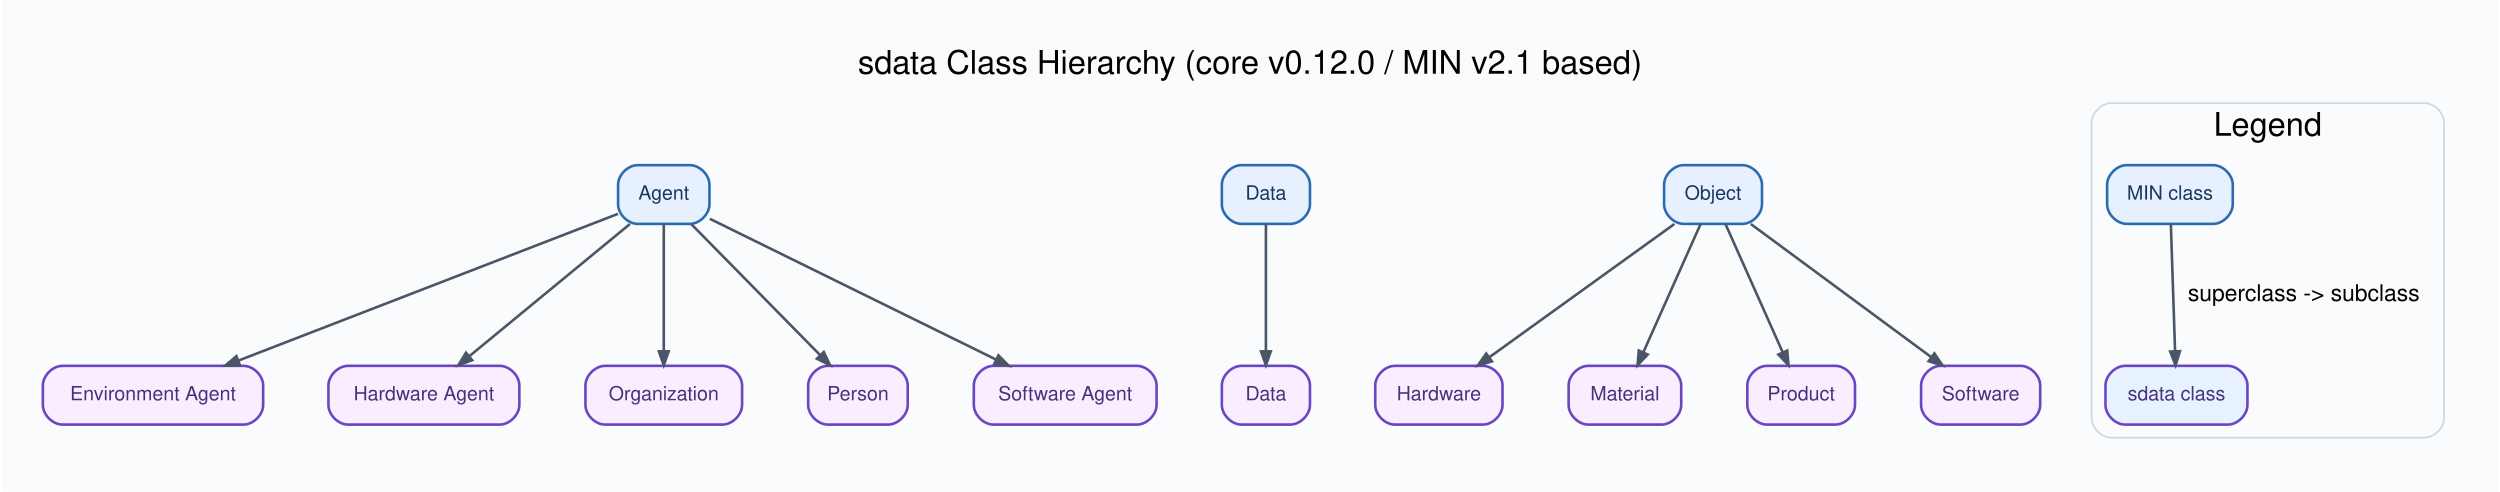
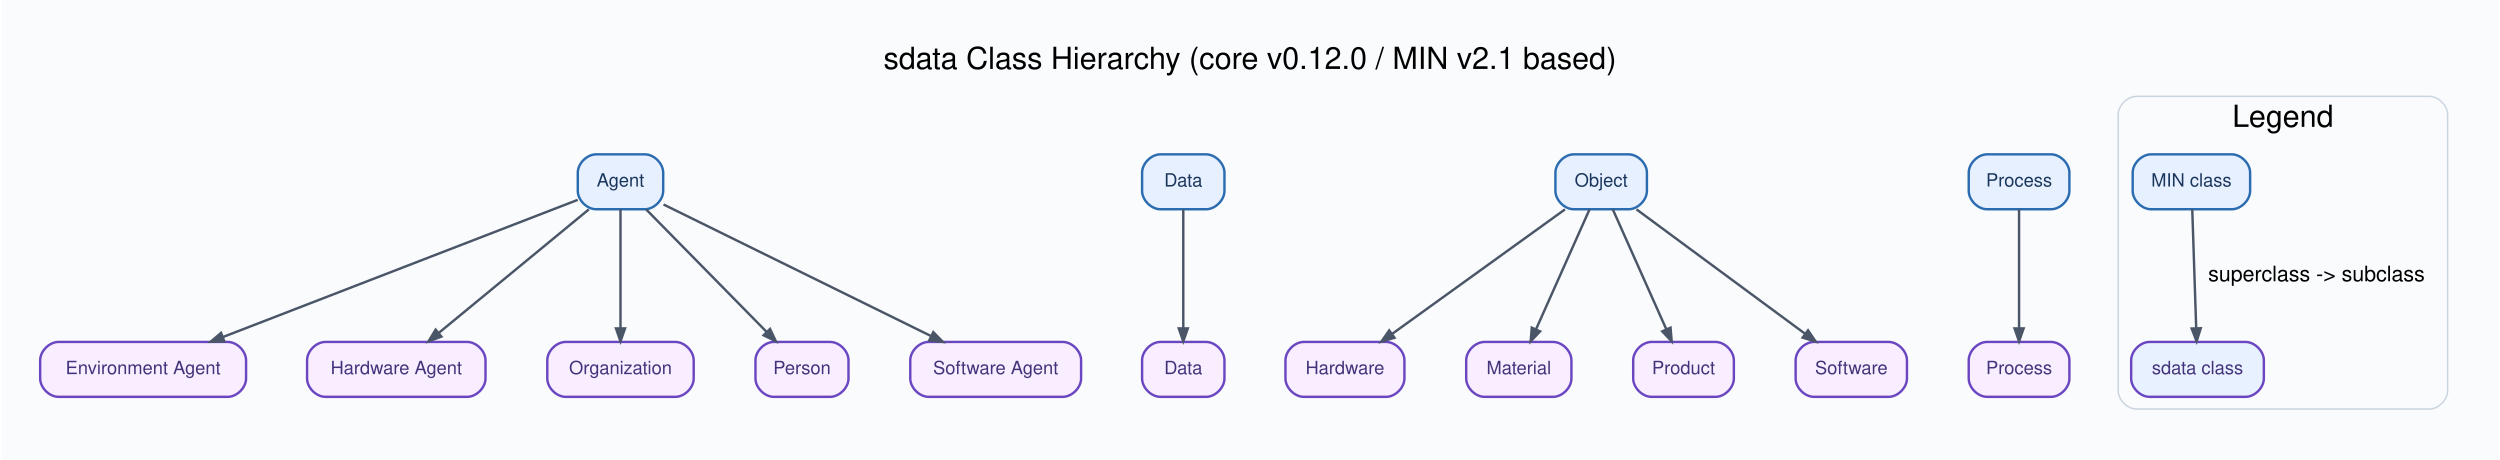
- <svg xmlns="http://www.w3.org/2000/svg" width="1530pt" height="301pt" viewBox="0.00 0.00 1529.90 301.40">
+ <svg xmlns="http://www.w3.org/2000/svg" width="1637pt" height="301pt" viewBox="0.00 0.00 1636.90 301.40">
  <g id="graph0" class="graph" transform="scale(1 1) rotate(0) translate(25.2 276.2)">
-     <polygon fill="#fafbfc" stroke="transparent" points="-25.2,25.2 -25.2,-276.2 1504.7,-276.2 1504.7,25.2 -25.2,25.2" />
-     <text text-anchor="middle" x="739.75" y="-231" font-family="Helvetica,sans-Serif" font-size="20.00">sdata Class Hierarchy (core v0.12.0 / MIN v2.1 based)</text>
+     <polygon fill="#fafbfc" stroke="transparent" points="-25.2,25.2 -25.2,-276.2 1611.7,-276.2 1611.7,25.2 -25.2,25.2" />
+     <text text-anchor="middle" x="793.25" y="-231" font-family="Helvetica,sans-Serif" font-size="20.00">sdata Class Hierarchy (core v0.12.0 / MIN v2.1 based)</text>
    <g id="clust2" class="cluster">
-       <path fill="#fafbfc" stroke="#cbd5e0" d="M1267.5,-8C1267.5,-8 1459.5,-8 1459.5,-8 1465.5,-8 1471.5,-14 1471.5,-20 1471.5,-20 1471.5,-201 1471.5,-201 1471.5,-207 1465.5,-213 1459.5,-213 1459.5,-213 1267.5,-213 1267.5,-213 1261.5,-213 1255.5,-207 1255.5,-201 1255.5,-201 1255.5,-20 1255.5,-20 1255.5,-14 1261.5,-8 1267.5,-8" />
-       <text text-anchor="middle" x="1363.5" y="-193" font-family="Helvetica,sans-Serif" font-size="20.00">Legend</text>
+       <path fill="#fafbfc" stroke="#cbd5e0" d="M1374.5,-8C1374.5,-8 1566.5,-8 1566.5,-8 1572.5,-8 1578.5,-14 1578.5,-20 1578.5,-20 1578.5,-201 1578.5,-201 1578.5,-207 1572.5,-213 1566.5,-213 1566.5,-213 1374.5,-213 1374.5,-213 1368.5,-213 1362.5,-207 1362.5,-201 1362.5,-201 1362.5,-20 1362.5,-20 1362.5,-14 1368.5,-8 1374.5,-8" />
+       <text text-anchor="middle" x="1470.5" y="-193" font-family="Helvetica,sans-Serif" font-size="20.00">Legend</text>
    </g>
    <g id="node1" class="node">
      <path fill="#e7f0ff" stroke="#2b6cb0" stroke-width="1.6" d="M396.5,-175C396.5,-175 364.5,-175 364.5,-175 358.5,-175 352.5,-169 352.5,-163 352.5,-163 352.5,-151 352.5,-151 352.5,-145 358.5,-139 364.5,-139 364.5,-139 396.5,-139 396.5,-139 402.5,-139 408.5,-145 408.5,-151 408.5,-151 408.5,-163 408.5,-163 408.5,-169 402.5,-175 396.5,-175" />
      <text text-anchor="middle" x="380.5" y="-153.9" font-family="Helvetica,sans-Serif" font-size="12.00" fill="#1a365d">Agent</text>
    </g>
-     <g id="node6" class="node">
+     <g id="node7" class="node">
      <path fill="#f8eeff" stroke="#6b46c1" stroke-width="1.6" d="M123,-52C123,-52 12,-52 12,-52 6,-52 0,-46 0,-40 0,-40 0,-28 0,-28 0,-22 6,-16 12,-16 12,-16 123,-16 123,-16 129,-16 135,-22 135,-28 135,-28 135,-40 135,-40 135,-46 129,-52 123,-52" />
      <text text-anchor="middle" x="67.5" y="-30.9" font-family="Helvetica,sans-Serif" font-size="12.00" fill="#44337a">Environment Agent</text>
    </g>
    <g id="edge2" class="edge">
      <path fill="none" stroke="#4a5568" stroke-width="1.6" d="M352.45,-145.16C300.14,-124.93 186.97,-81.19 120.06,-55.32" />
      <polygon fill="#4a5568" stroke="#4a5568" stroke-width="1.6" points="120.74,-52.39 111.74,-52.1 118.6,-57.94 120.74,-52.39" />
    </g>
-     <g id="node7" class="node">
+     <g id="node8" class="node">
      <path fill="#f8eeff" stroke="#6b46c1" stroke-width="1.6" d="M280,-52C280,-52 187,-52 187,-52 181,-52 175,-46 175,-40 175,-40 175,-28 175,-28 175,-22 181,-16 187,-16 187,-16 280,-16 280,-16 286,-16 292,-22 292,-28 292,-28 292,-40 292,-40 292,-46 286,-52 280,-52" />
      <text text-anchor="middle" x="233.5" y="-30.9" font-family="Helvetica,sans-Serif" font-size="12.00" fill="#44337a">Hardware Agent</text>
    </g>
    <g id="edge3" class="edge">
      <path fill="none" stroke="#4a5568" stroke-width="1.6" d="M359.75,-138.92C333.96,-117.69 289.86,-81.39 261.2,-57.8" />
      <polygon fill="#4a5568" stroke="#4a5568" stroke-width="1.6" points="263.07,-55.49 254.62,-52.38 259.29,-60.08 263.07,-55.49" />
    </g>
-     <g id="node8" class="node">
+     <g id="node9" class="node">
      <path fill="#f8eeff" stroke="#6b46c1" stroke-width="1.6" d="M416.5,-52C416.5,-52 344.5,-52 344.5,-52 338.5,-52 332.5,-46 332.5,-40 332.5,-40 332.5,-28 332.5,-28 332.5,-22 338.5,-16 344.5,-16 344.5,-16 416.5,-16 416.5,-16 422.5,-16 428.5,-22 428.5,-28 428.5,-28 428.5,-40 428.5,-40 428.5,-46 422.5,-52 416.5,-52" />
      <text text-anchor="middle" x="380.5" y="-30.9" font-family="Helvetica,sans-Serif" font-size="12.00" fill="#44337a">Organization</text>
    </g>
    <g id="edge4" class="edge">
      <path fill="none" stroke="#4a5568" stroke-width="1.6" d="M380.5,-138.92C380.5,-118.68 380.5,-84.73 380.5,-61.16" />
      <polygon fill="#4a5568" stroke="#4a5568" stroke-width="1.6" points="383.48,-60.88 380.5,-52.38 377.53,-60.88 383.48,-60.88" />
    </g>
-     <g id="node9" class="node">
+     <g id="node10" class="node">
      <path fill="#f8eeff" stroke="#6b46c1" stroke-width="1.6" d="M518,-52C518,-52 481,-52 481,-52 475,-52 469,-46 469,-40 469,-40 469,-28 469,-28 469,-22 475,-16 481,-16 481,-16 518,-16 518,-16 524,-16 530,-22 530,-28 530,-28 530,-40 530,-40 530,-46 524,-52 518,-52" />
      <text text-anchor="middle" x="499.5" y="-30.9" font-family="Helvetica,sans-Serif" font-size="12.00" fill="#44337a">Person</text>
    </g>
    <g id="edge5" class="edge">
      <path fill="none" stroke="#4a5568" stroke-width="1.6" d="M397.3,-138.92C417.91,-117.96 452.98,-82.3 476.19,-58.7" />
      <polygon fill="#4a5568" stroke="#4a5568" stroke-width="1.6" points="478.56,-60.53 482.4,-52.38 474.32,-56.36 478.56,-60.53" />
    </g>
-     <g id="node10" class="node">
+     <g id="node11" class="node">
      <path fill="#f8eeff" stroke="#6b46c1" stroke-width="1.6" d="M670.5,-52C670.5,-52 582.5,-52 582.5,-52 576.5,-52 570.5,-46 570.5,-40 570.5,-40 570.5,-28 570.5,-28 570.5,-22 576.5,-16 582.5,-16 582.5,-16 670.5,-16 670.5,-16 676.5,-16 682.5,-22 682.5,-28 682.5,-28 682.5,-40 682.5,-40 682.5,-46 676.5,-52 670.5,-52" />
      <text text-anchor="middle" x="626.5" y="-30.9" font-family="Helvetica,sans-Serif" font-size="12.00" fill="#44337a">Software Agent</text>
    </g>
    <g id="edge6" class="edge">
      <path fill="none" stroke="#4a5568" stroke-width="1.6" d="M408.72,-142.12C451.73,-120.97 533.96,-80.52 584.15,-55.83" />
      <polygon fill="#4a5568" stroke="#4a5568" stroke-width="1.6" points="585.6,-58.43 591.92,-52.01 582.98,-53.09 585.6,-58.43" />
    </g>
    <g id="node2" class="node">
      <path fill="#e7f0ff" stroke="#2b6cb0" stroke-width="1.6" d="M764.5,-175C764.5,-175 734.5,-175 734.5,-175 728.5,-175 722.5,-169 722.5,-163 722.5,-163 722.5,-151 722.5,-151 722.5,-145 728.5,-139 734.5,-139 734.5,-139 764.5,-139 764.5,-139 770.5,-139 776.5,-145 776.5,-151 776.5,-151 776.5,-163 776.5,-163 776.5,-169 770.5,-175 764.5,-175" />
      <text text-anchor="middle" x="749.5" y="-153.9" font-family="Helvetica,sans-Serif" font-size="12.00" fill="#1a365d">Data</text>
    </g>
-     <g id="node11" class="node">
+     <g id="node12" class="node">
      <path fill="#f8eeff" stroke="#6b46c1" stroke-width="1.6" d="M764.5,-52C764.5,-52 734.5,-52 734.5,-52 728.5,-52 722.5,-46 722.5,-40 722.5,-40 722.5,-28 722.5,-28 722.5,-22 728.5,-16 734.5,-16 734.5,-16 764.5,-16 764.5,-16 770.5,-16 776.5,-22 776.5,-28 776.5,-28 776.5,-40 776.5,-40 776.5,-46 770.5,-52 764.5,-52" />
      <text text-anchor="middle" x="749.5" y="-30.9" font-family="Helvetica,sans-Serif" font-size="12.00" fill="#44337a">Data</text>
    </g>
    <g id="edge7" class="edge">
      <path fill="none" stroke="#4a5568" stroke-width="1.6" d="M749.5,-138.92C749.5,-118.68 749.5,-84.73 749.5,-61.16" />
      <polygon fill="#4a5568" stroke="#4a5568" stroke-width="1.6" points="752.48,-60.88 749.5,-52.38 746.53,-60.88 752.48,-60.88" />
    </g>
    <g id="node3" class="node">
      <path fill="#e7f0ff" stroke="#2b6cb0" stroke-width="1.6" d="M1041.5,-175C1041.5,-175 1005.5,-175 1005.5,-175 999.5,-175 993.5,-169 993.5,-163 993.5,-163 993.5,-151 993.5,-151 993.5,-145 999.5,-139 1005.5,-139 1005.5,-139 1041.5,-139 1041.5,-139 1047.5,-139 1053.5,-145 1053.5,-151 1053.5,-151 1053.5,-163 1053.5,-163 1053.5,-169 1047.5,-175 1041.5,-175" />
      <text text-anchor="middle" x="1023.5" y="-153.9" font-family="Helvetica,sans-Serif" font-size="12.00" fill="#1a365d">Object</text>
    </g>
-     <g id="node12" class="node">
+     <g id="node13" class="node">
      <path fill="#f8eeff" stroke="#6b46c1" stroke-width="1.6" d="M882.5,-52C882.5,-52 828.5,-52 828.5,-52 822.5,-52 816.5,-46 816.5,-40 816.5,-40 816.5,-28 816.5,-28 816.5,-22 822.5,-16 828.5,-16 828.5,-16 882.5,-16 882.5,-16 888.5,-16 894.5,-22 894.5,-28 894.5,-28 894.5,-40 894.5,-40 894.5,-46 888.5,-52 882.5,-52" />
      <text text-anchor="middle" x="855.5" y="-30.9" font-family="Helvetica,sans-Serif" font-size="12.00" fill="#44337a">Hardware</text>
    </g>
    <g id="edge8" class="edge">
      <path fill="none" stroke="#4a5568" stroke-width="1.6" d="M999.79,-138.92C970.1,-117.54 919.19,-80.87 886.46,-57.3" />
      <polygon fill="#4a5568" stroke="#4a5568" stroke-width="1.6" points="888,-54.74 879.36,-52.19 884.52,-59.57 888,-54.74" />
    </g>
-     <g id="node13" class="node">
+     <g id="node14" class="node">
      <path fill="#f8eeff" stroke="#6b46c1" stroke-width="1.6" d="M992,-52C992,-52 947,-52 947,-52 941,-52 935,-46 935,-40 935,-40 935,-28 935,-28 935,-22 941,-16 947,-16 947,-16 992,-16 992,-16 998,-16 1004,-22 1004,-28 1004,-28 1004,-40 1004,-40 1004,-46 998,-52 992,-52" />
      <text text-anchor="middle" x="969.5" y="-30.9" font-family="Helvetica,sans-Serif" font-size="12.00" fill="#44337a">Material</text>
    </g>
    <g id="edge9" class="edge">
      <path fill="none" stroke="#4a5568" stroke-width="1.6" d="M1015.88,-138.92C1006.72,-118.41 991.29,-83.82 980.76,-60.23" />
      <polygon fill="#4a5568" stroke="#4a5568" stroke-width="1.6" points="983.44,-58.93 977.26,-52.38 978.01,-61.36 983.44,-58.93" />
    </g>
-     <g id="node14" class="node">
+     <g id="node15" class="node">
      <path fill="#f8eeff" stroke="#6b46c1" stroke-width="1.6" d="M1098.5,-52C1098.5,-52 1056.5,-52 1056.5,-52 1050.5,-52 1044.5,-46 1044.5,-40 1044.5,-40 1044.5,-28 1044.5,-28 1044.5,-22 1050.5,-16 1056.5,-16 1056.5,-16 1098.5,-16 1098.5,-16 1104.5,-16 1110.5,-22 1110.5,-28 1110.5,-28 1110.5,-40 1110.5,-40 1110.5,-46 1104.5,-52 1098.5,-52" />
      <text text-anchor="middle" x="1077.5" y="-30.9" font-family="Helvetica,sans-Serif" font-size="12.00" fill="#44337a">Product</text>
    </g>
    <g id="edge10" class="edge">
      <path fill="none" stroke="#4a5568" stroke-width="1.6" d="M1031.12,-138.92C1040.28,-118.41 1055.71,-83.82 1066.24,-60.23" />
      <polygon fill="#4a5568" stroke="#4a5568" stroke-width="1.6" points="1068.99,-61.36 1069.74,-52.38 1063.56,-58.93 1068.99,-61.36" />
    </g>
-     <g id="node15" class="node">
+     <g id="node16" class="node">
      <path fill="#f8eeff" stroke="#6b46c1" stroke-width="1.6" d="M1212,-52C1212,-52 1163,-52 1163,-52 1157,-52 1151,-46 1151,-40 1151,-40 1151,-28 1151,-28 1151,-22 1157,-16 1163,-16 1163,-16 1212,-16 1212,-16 1218,-16 1224,-22 1224,-28 1224,-28 1224,-40 1224,-40 1224,-46 1218,-52 1212,-52" />
      <text text-anchor="middle" x="1187.5" y="-30.9" font-family="Helvetica,sans-Serif" font-size="12.00" fill="#44337a">Software</text>
    </g>
    <g id="edge11" class="edge">
      <path fill="none" stroke="#4a5568" stroke-width="1.6" d="M1046.65,-138.92C1075.63,-117.54 1125.32,-80.87 1157.28,-57.3" />
      <polygon fill="#4a5568" stroke="#4a5568" stroke-width="1.6" points="1159.13,-59.63 1164.2,-52.19 1155.6,-54.84 1159.13,-59.63" />
    </g>
    <g id="node4" class="node">
-       <path fill="#e7f0ff" stroke="#2b6cb0" stroke-width="1.6" d="M1330,-175C1330,-175 1277,-175 1277,-175 1271,-175 1265,-169 1265,-163 1265,-163 1265,-151 1265,-151 1265,-145 1271,-139 1277,-139 1277,-139 1330,-139 1330,-139 1336,-139 1342,-145 1342,-151 1342,-151 1342,-163 1342,-163 1342,-169 1336,-175 1330,-175" />
-       <text text-anchor="middle" x="1303.5" y="-153.9" font-family="Helvetica,sans-Serif" font-size="12.00" fill="#1a365d">MIN class</text>
+       <path fill="#e7f0ff" stroke="#2b6cb0" stroke-width="1.6" d="M1318.5,-175C1318.5,-175 1276.5,-175 1276.5,-175 1270.5,-175 1264.5,-169 1264.5,-163 1264.5,-163 1264.5,-151 1264.5,-151 1264.5,-145 1270.5,-139 1276.5,-139 1276.5,-139 1318.5,-139 1318.5,-139 1324.5,-139 1330.5,-145 1330.5,-151 1330.5,-151 1330.5,-163 1330.5,-163 1330.5,-169 1324.5,-175 1318.5,-175" />
+       <text text-anchor="middle" x="1297.5" y="-153.9" font-family="Helvetica,sans-Serif" font-size="12.00" fill="#1a365d">Process</text>
+     </g>
+     <g id="node17" class="node">
+       <path fill="#f8eeff" stroke="#6b46c1" stroke-width="1.6" d="M1318.5,-52C1318.5,-52 1276.5,-52 1276.5,-52 1270.5,-52 1264.5,-46 1264.5,-40 1264.5,-40 1264.5,-28 1264.5,-28 1264.5,-22 1270.5,-16 1276.5,-16 1276.5,-16 1318.5,-16 1318.5,-16 1324.5,-16 1330.5,-22 1330.5,-28 1330.5,-28 1330.5,-40 1330.5,-40 1330.5,-46 1324.5,-52 1318.5,-52" />
+       <text text-anchor="middle" x="1297.5" y="-30.9" font-family="Helvetica,sans-Serif" font-size="12.00" fill="#44337a">Process</text>
+     </g>
+     <g id="edge12" class="edge">
+       <path fill="none" stroke="#4a5568" stroke-width="1.6" d="M1297.5,-138.92C1297.5,-118.68 1297.5,-84.73 1297.5,-61.16" />
+       <polygon fill="#4a5568" stroke="#4a5568" stroke-width="1.6" points="1300.48,-60.88 1297.5,-52.38 1294.53,-60.88 1300.48,-60.88" />
    </g>
    <g id="node5" class="node">
-       <path fill="#e8f1ff" stroke="#6b46c1" stroke-width="1.6" d="M1339,-52C1339,-52 1276,-52 1276,-52 1270,-52 1264,-46 1264,-40 1264,-40 1264,-28 1264,-28 1264,-22 1270,-16 1276,-16 1276,-16 1339,-16 1339,-16 1345,-16 1351,-22 1351,-28 1351,-28 1351,-40 1351,-40 1351,-46 1345,-52 1339,-52" />
-       <text text-anchor="middle" x="1307.5" y="-30.9" font-family="Helvetica,sans-Serif" font-size="12.00" fill="#44337a">sdata class</text>
+       <path fill="#e7f0ff" stroke="#2b6cb0" stroke-width="1.6" d="M1437,-175C1437,-175 1384,-175 1384,-175 1378,-175 1372,-169 1372,-163 1372,-163 1372,-151 1372,-151 1372,-145 1378,-139 1384,-139 1384,-139 1437,-139 1437,-139 1443,-139 1449,-145 1449,-151 1449,-151 1449,-163 1449,-163 1449,-169 1443,-175 1437,-175" />
+       <text text-anchor="middle" x="1410.5" y="-153.9" font-family="Helvetica,sans-Serif" font-size="12.00" fill="#1a365d">MIN class</text>
+     </g>
+     <g id="node6" class="node">
+       <path fill="#e8f1ff" stroke="#6b46c1" stroke-width="1.6" d="M1446,-52C1446,-52 1383,-52 1383,-52 1377,-52 1371,-46 1371,-40 1371,-40 1371,-28 1371,-28 1371,-22 1377,-16 1383,-16 1383,-16 1446,-16 1446,-16 1452,-16 1458,-22 1458,-28 1458,-28 1458,-40 1458,-40 1458,-46 1452,-52 1446,-52" />
+       <text text-anchor="middle" x="1414.5" y="-30.9" font-family="Helvetica,sans-Serif" font-size="12.00" fill="#44337a">sdata class</text>
    </g>
    <g id="edge1" class="edge">
-       <path fill="none" stroke="#4a5568" stroke-width="1.6" d="M1304.06,-138.92C1304.73,-118.68 1305.86,-84.73 1306.64,-61.16" />
-       <polygon fill="#4a5568" stroke="#4a5568" stroke-width="1.6" points="1309.62,-60.98 1306.93,-52.38 1303.67,-60.78 1309.62,-60.98" />
-       <text text-anchor="middle" x="1385.5" y="-91.8" font-family="Helvetica,sans-Serif" font-size="14.00">superclass -&gt; subclass</text>
+       <path fill="none" stroke="#4a5568" stroke-width="1.6" d="M1411.06,-138.92C1411.73,-118.68 1412.86,-84.73 1413.64,-61.16" />
+       <polygon fill="#4a5568" stroke="#4a5568" stroke-width="1.6" points="1416.62,-60.98 1413.93,-52.38 1410.67,-60.78 1416.62,-60.98" />
+       <text text-anchor="middle" x="1492.5" y="-91.8" font-family="Helvetica,sans-Serif" font-size="14.00">superclass -&gt; subclass</text>
    </g>
  </g>
</svg>
